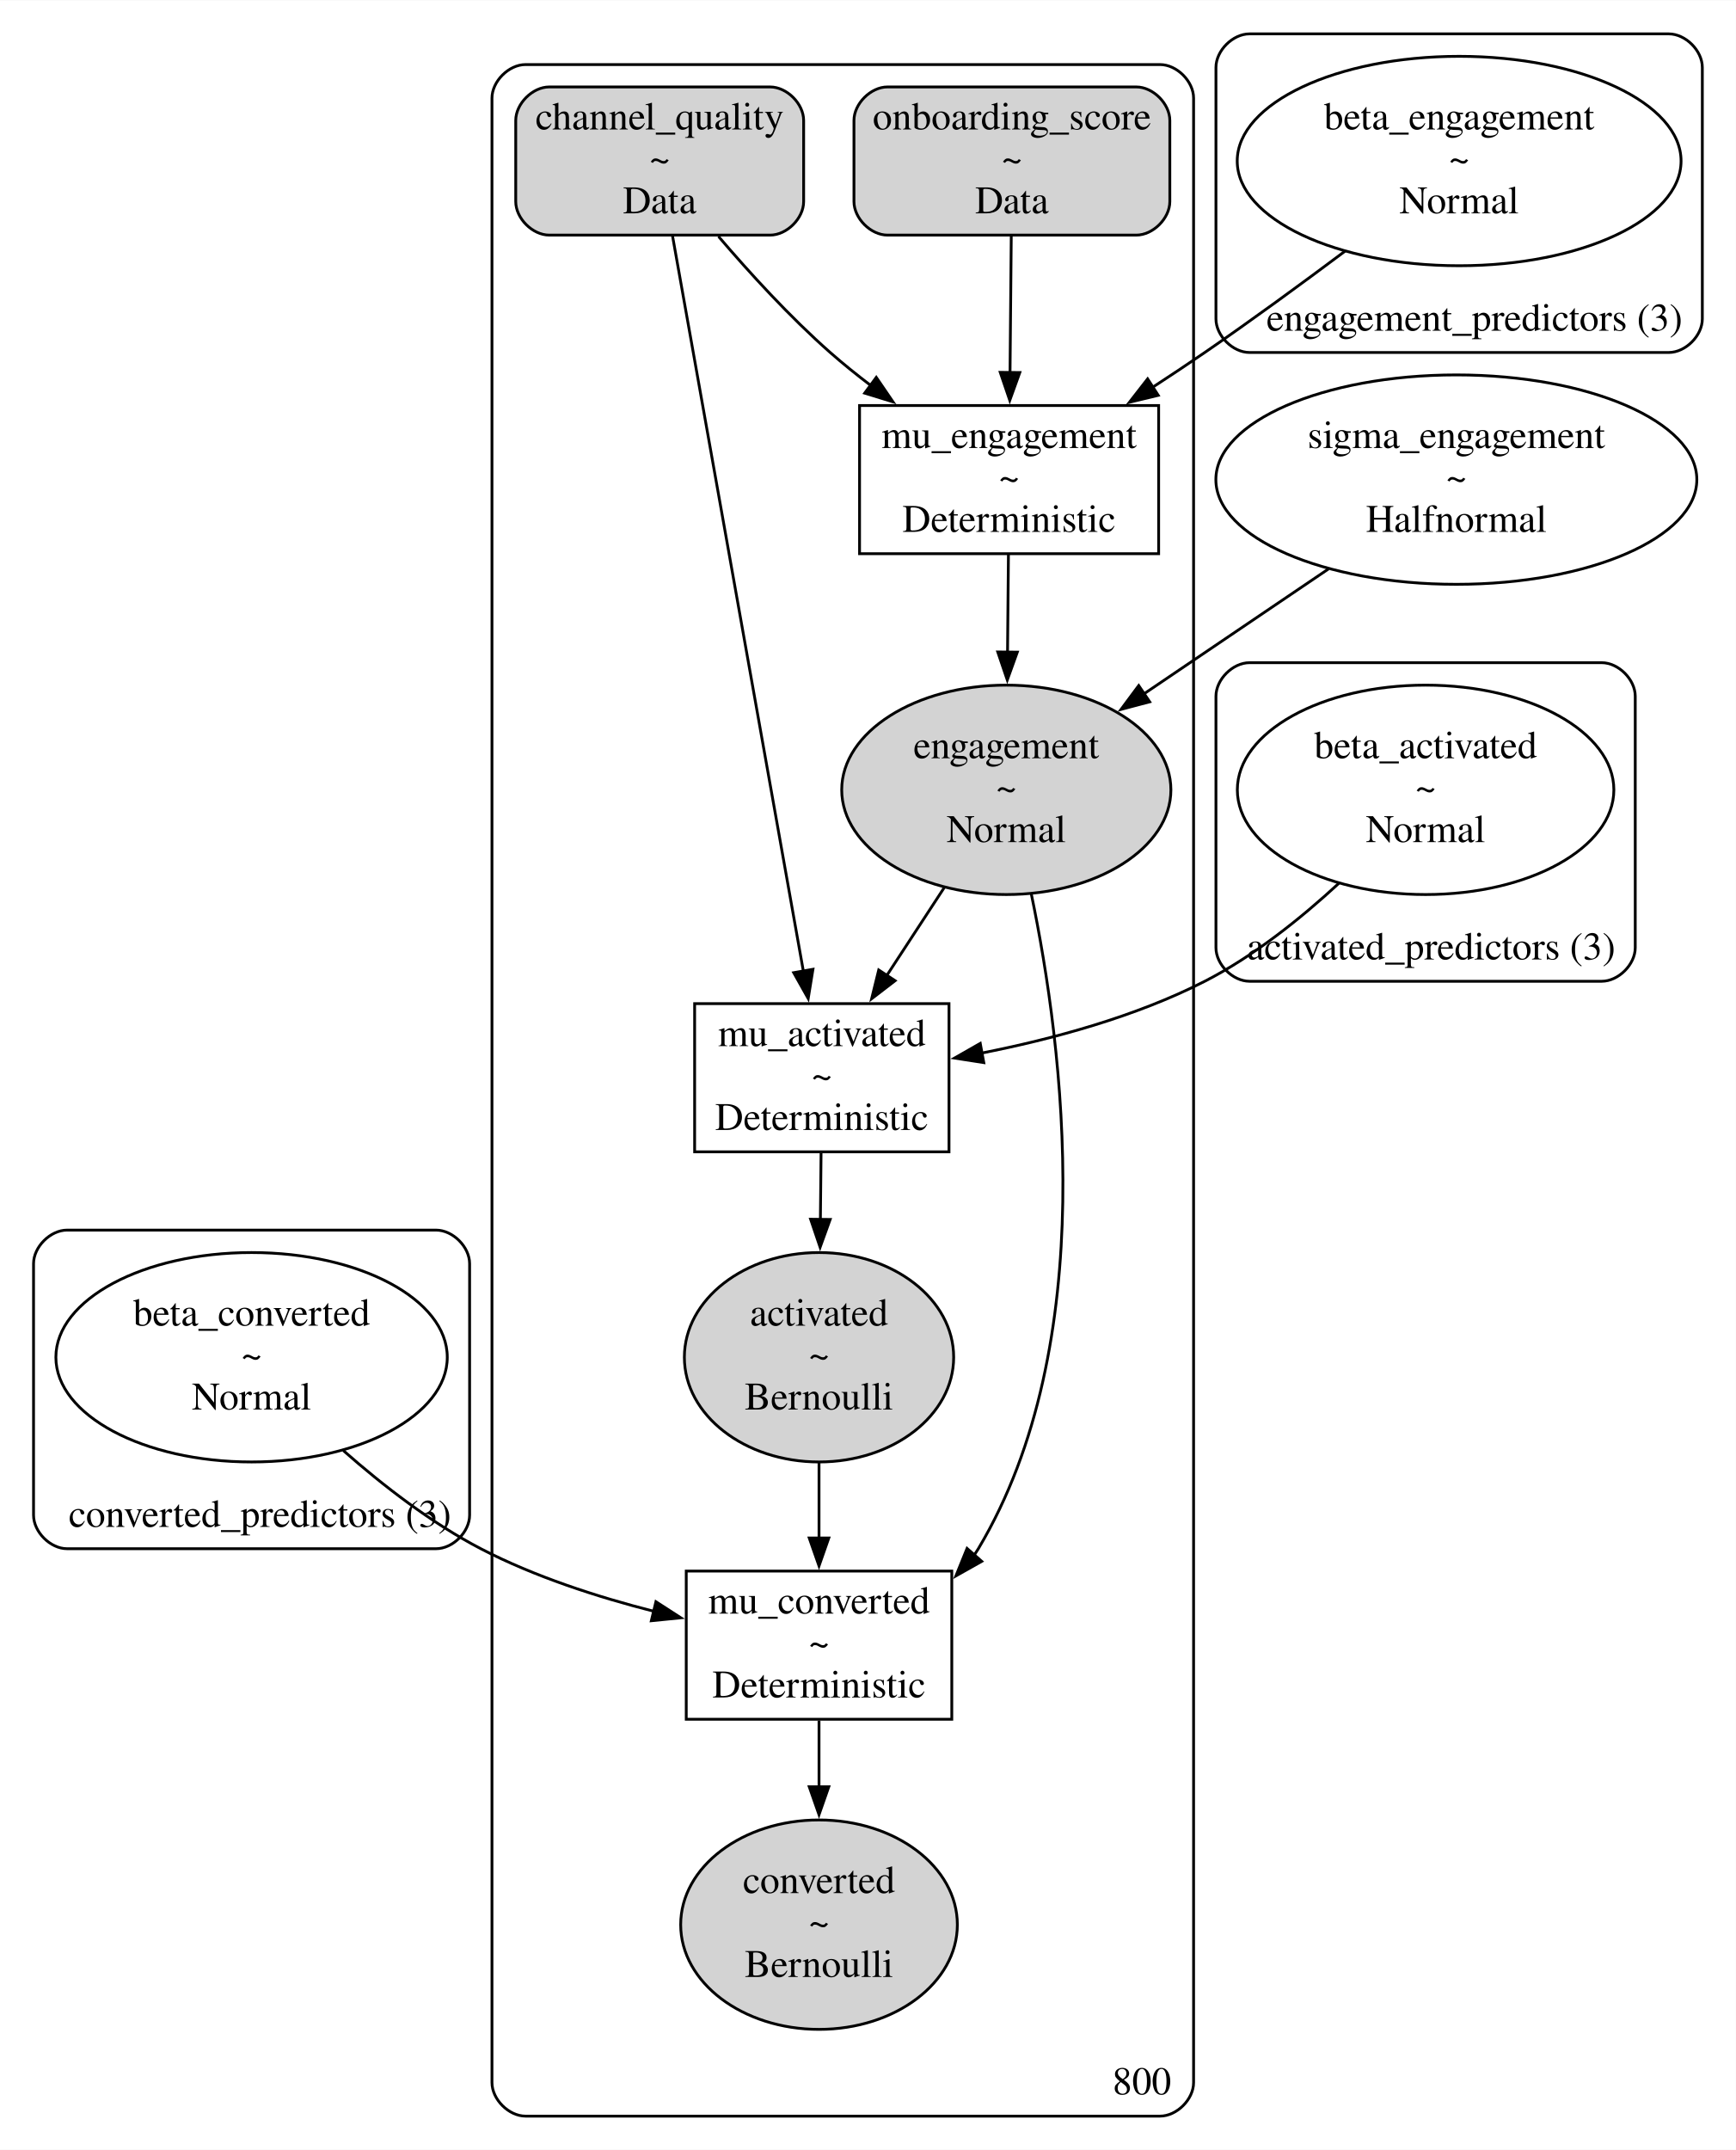
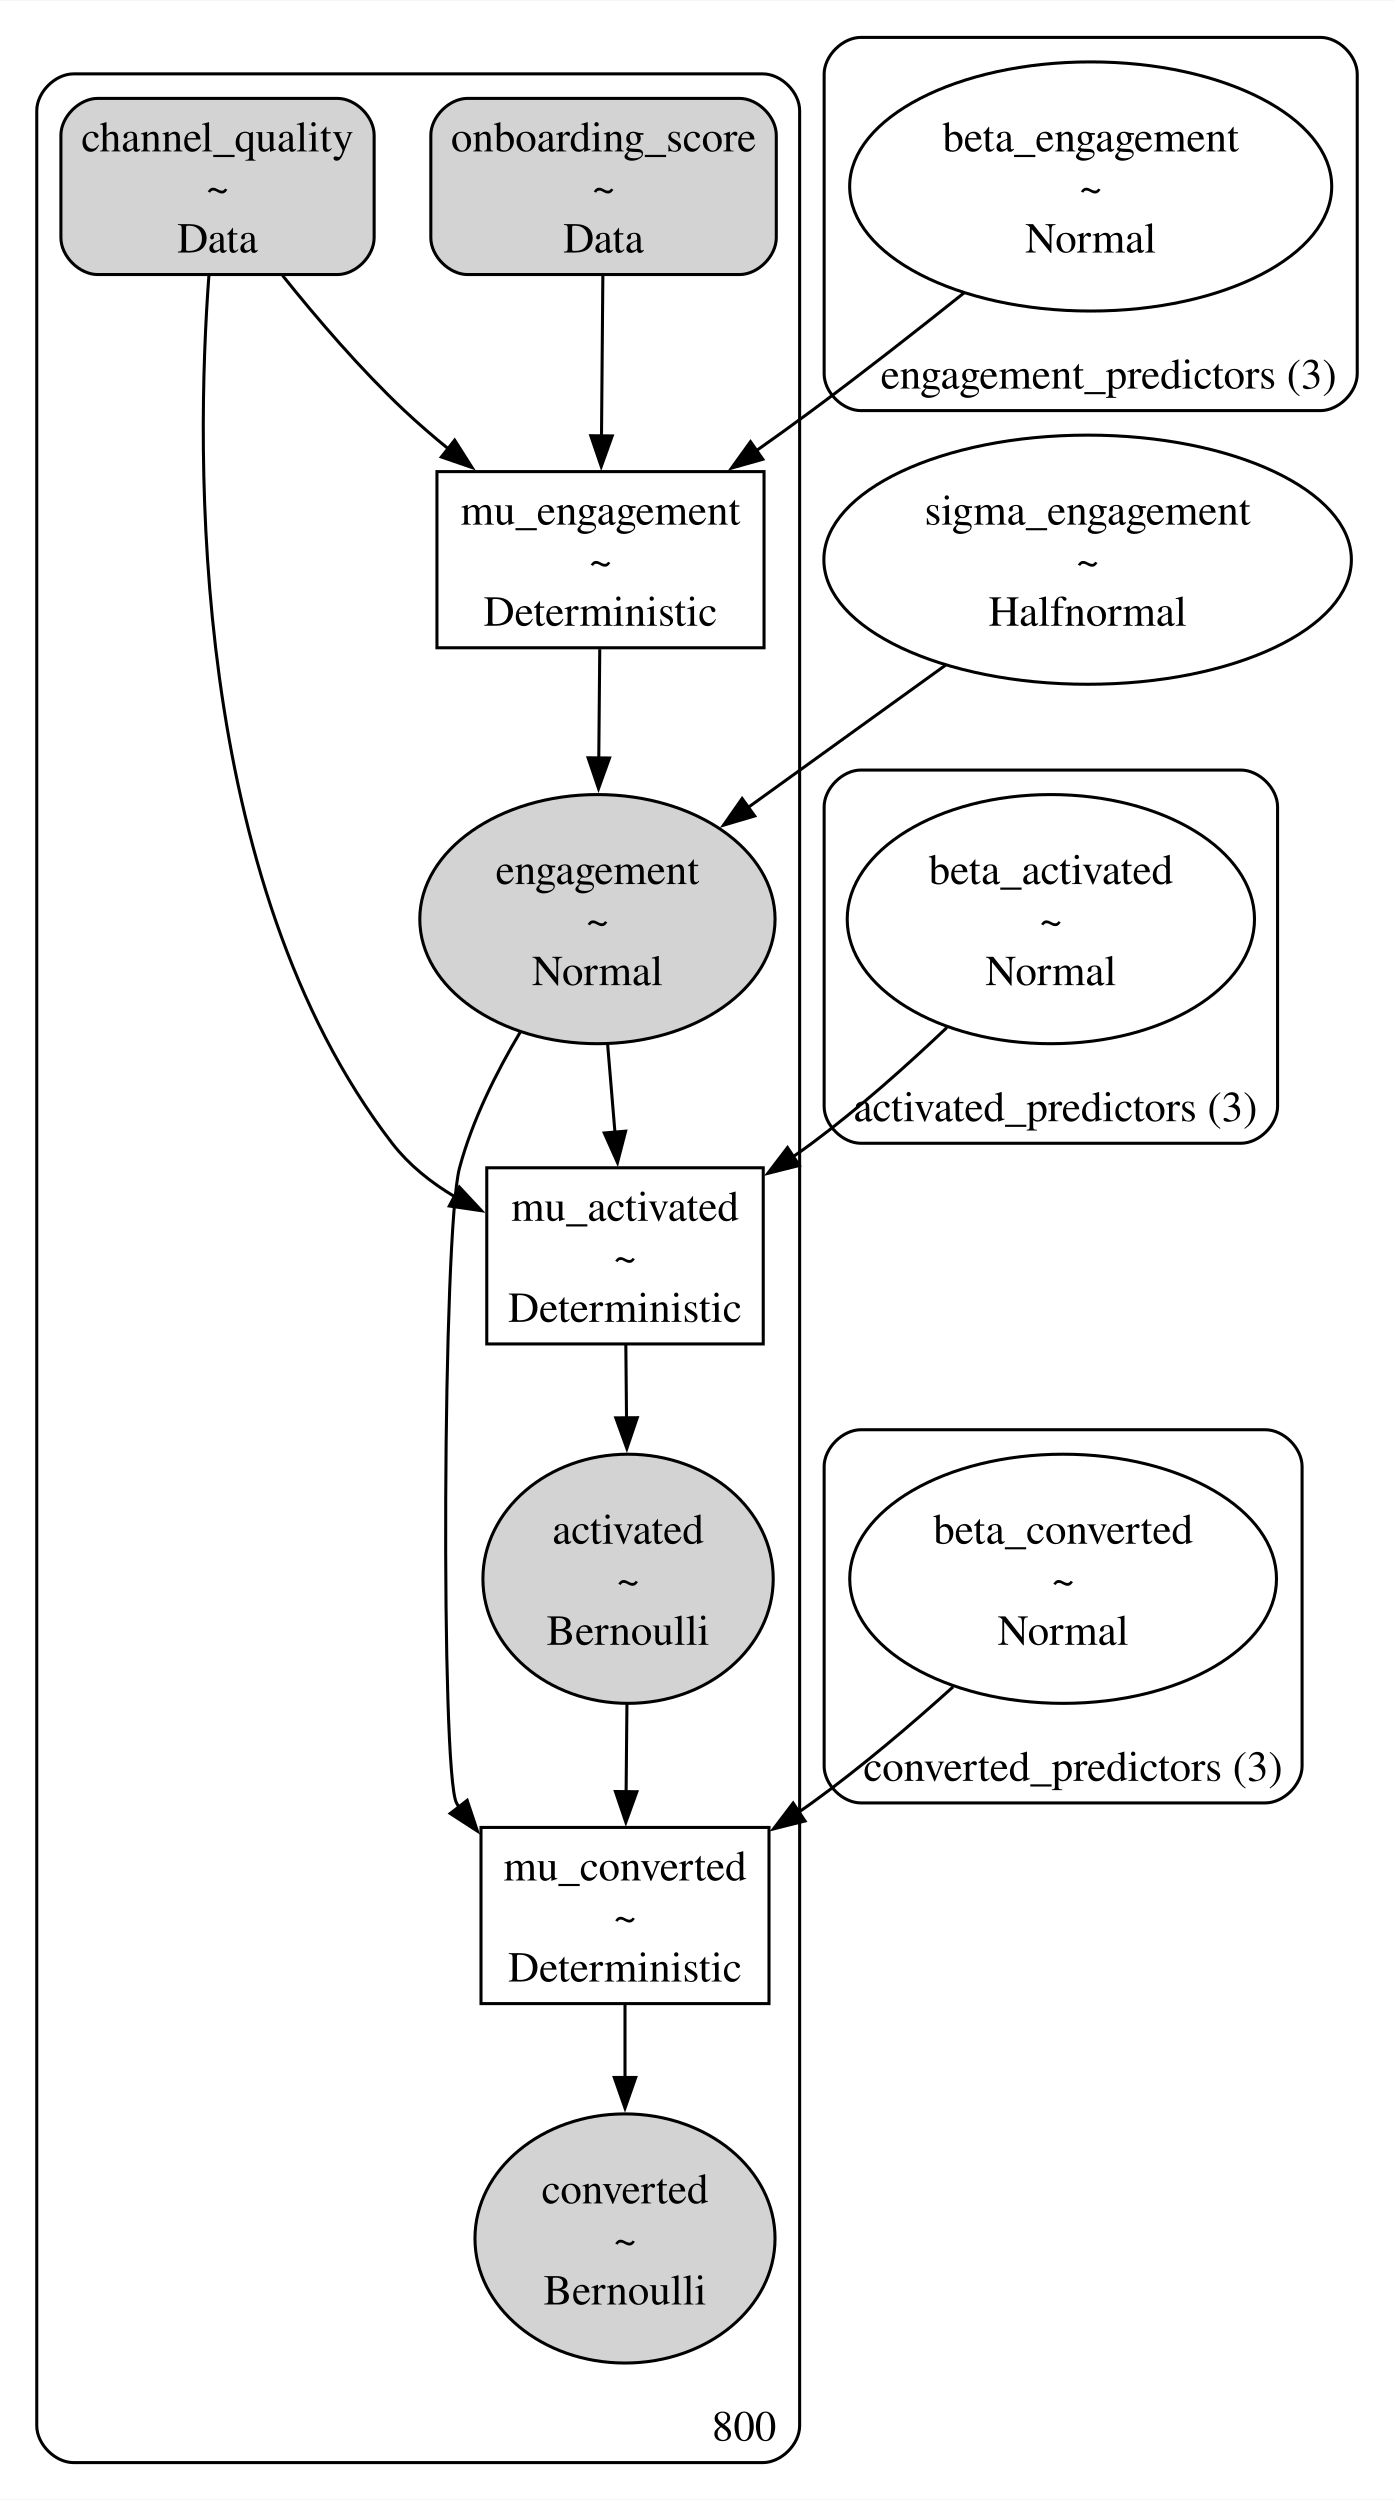
- <svg xmlns="http://www.w3.org/2000/svg" width="621pt" height="769pt" viewBox="0.00 0.00 621.00 768.77">
-   <g id="graph0" class="graph" transform="scale(1 1) rotate(0) translate(4 764.77)">
-     <polygon fill="white" stroke="none" points="-4,4 -4,-764.77 617,-764.77 617,4 -4,4" />
+ <svg xmlns="http://www.w3.org/2000/svg" width="455pt" height="816pt" viewBox="0.00 0.00 455.00 815.59">
+   <g id="graph0" class="graph" transform="scale(1 1) rotate(0) translate(4 811.59)">
+     <polygon fill="white" stroke="none" points="-4,4 -4,-811.59 451,-811.59 451,4 -4,4" />
    <g id="clust2" class="cluster">
-       <path fill="none" stroke="black" d="M443,-638.81C443,-638.81 593,-638.81 593,-638.81 599,-638.81 605,-644.81 605,-650.81 605,-650.81 605,-740.77 605,-740.77 605,-746.77 599,-752.77 593,-752.77 593,-752.77 443,-752.77 443,-752.77 437,-752.77 431,-746.77 431,-740.77 431,-740.77 431,-650.81 431,-650.81 431,-644.81 437,-638.81 443,-638.81" />
-       <text text-anchor="middle" x="523.5" y="-646.61" font-family="Times,serif" font-size="14.00">engagement_predictors (3)</text>
+       <path fill="none" stroke="black" d="M277,-677.77C277,-677.77 427,-677.77 427,-677.77 433,-677.77 439,-683.77 439,-689.77 439,-689.77 439,-787.59 439,-787.59 439,-793.59 433,-799.59 427,-799.59 427,-799.59 277,-799.59 277,-799.59 271,-799.59 265,-793.59 265,-787.59 265,-787.59 265,-689.77 265,-689.77 265,-683.77 271,-677.77 277,-677.77" />
+       <text text-anchor="middle" x="357.88" y="-684.97" font-family="Times,serif" font-size="14.00">engagement_predictors (3)</text>
    </g>
    <g id="clust3" class="cluster">
-       <path fill="none" stroke="black" d="M20,-210.95C20,-210.95 152,-210.95 152,-210.95 158,-210.95 164,-216.95 164,-222.95 164,-222.95 164,-312.91 164,-312.91 164,-318.91 158,-324.91 152,-324.91 152,-324.91 20,-324.91 20,-324.91 14,-324.91 8,-318.91 8,-312.91 8,-312.91 8,-222.95 8,-222.95 8,-216.95 14,-210.95 20,-210.95" />
-       <text text-anchor="middle" x="89" y="-218.75" font-family="Times,serif" font-size="14.00">converted_predictors (3)</text>
+       <path fill="none" stroke="black" d="M277,-223.32C277,-223.32 409,-223.32 409,-223.32 415,-223.32 421,-229.32 421,-235.32 421,-235.32 421,-333.13 421,-333.13 421,-339.13 415,-345.13 409,-345.13 409,-345.13 277,-345.13 277,-345.13 271,-345.13 265,-339.13 265,-333.13 265,-333.13 265,-235.32 265,-235.32 265,-229.32 271,-223.32 277,-223.32" />
+       <text text-anchor="middle" x="346.25" y="-230.52" font-family="Times,serif" font-size="14.00">converted_predictors (3)</text>
    </g>
    <g id="clust4" class="cluster">
-       <path fill="none" stroke="black" d="M443,-413.91C443,-413.91 569,-413.91 569,-413.91 575,-413.91 581,-419.91 581,-425.91 581,-425.91 581,-515.86 581,-515.86 581,-521.86 575,-527.86 569,-527.86 569,-527.86 443,-527.86 443,-527.86 437,-527.86 431,-521.86 431,-515.86 431,-515.86 431,-425.91 431,-425.91 431,-419.91 437,-413.91 443,-413.91" />
-       <text text-anchor="middle" x="508" y="-421.71" font-family="Times,serif" font-size="14.00">activated_predictors (3)</text>
+       <path fill="none" stroke="black" d="M277,-438.63C277,-438.63 401,-438.63 401,-438.63 407,-438.63 413,-444.63 413,-450.63 413,-450.63 413,-548.45 413,-548.45 413,-554.45 407,-560.45 401,-560.45 401,-560.45 277,-560.45 277,-560.45 271,-560.45 265,-554.45 265,-548.45 265,-548.45 265,-450.63 265,-450.63 265,-444.63 271,-438.63 277,-438.63" />
+       <text text-anchor="middle" x="340.5" y="-445.83" font-family="Times,serif" font-size="14.00">activated_predictors (3)</text>
    </g>
    <g id="clust1" class="cluster">
-       <path fill="none" stroke="black" d="M184,-8C184,-8 411,-8 411,-8 417,-8 423,-14 423,-20 423,-20 423,-729.79 423,-729.79 423,-735.79 417,-741.79 411,-741.79 411,-741.79 184,-741.79 184,-741.79 178,-741.79 172,-735.79 172,-729.79 172,-729.79 172,-20 172,-20 172,-14 178,-8 184,-8" />
-       <text text-anchor="middle" x="404.5" y="-15.8" font-family="Times,serif" font-size="14.00">800</text>
+       <path fill="none" stroke="black" d="M20,-8C20,-8 245,-8 245,-8 251,-8 257,-14 257,-20 257,-20 257,-775.68 257,-775.68 257,-781.68 251,-787.68 245,-787.68 245,-787.68 20,-787.68 20,-787.68 14,-787.68 8,-781.68 8,-775.68 8,-775.68 8,-20 8,-20 8,-14 14,-8 20,-8" />
+       <text text-anchor="middle" x="238.88" y="-15.2" font-family="Times,serif" font-size="14.00">800</text>
    </g>
    <g id="node1" class="node">
-       <polygon fill="none" stroke="black" points="410.5,-619.84 303.5,-619.84 303.5,-566.84 410.5,-566.84 410.5,-619.84" />
-       <text text-anchor="middle" x="357" y="-604.64" font-family="Times,serif" font-size="14.00">mu_engagement</text>
-       <text text-anchor="middle" x="357" y="-589.64" font-family="Times,serif" font-size="14.00">~</text>
-       <text text-anchor="middle" x="357" y="-574.64" font-family="Times,serif" font-size="14.00">Deterministic</text>
+       <path fill="lightgrey" stroke="black" d="M106.12,-779.68C106.12,-779.68 27.88,-779.68 27.88,-779.68 21.88,-779.68 15.88,-773.68 15.88,-767.68 15.88,-767.68 15.88,-734.18 15.88,-734.18 15.88,-728.18 21.88,-722.18 27.88,-722.18 27.88,-722.18 106.12,-722.18 106.12,-722.18 112.12,-722.18 118.12,-728.18 118.12,-734.18 118.12,-734.18 118.12,-767.68 118.12,-767.68 118.12,-773.68 112.12,-779.68 106.12,-779.68" />
+       <text text-anchor="middle" x="67" y="-762.38" font-family="Times,serif" font-size="14.00">channel_quality</text>
+       <text text-anchor="middle" x="67" y="-745.88" font-family="Times,serif" font-size="14.00">~</text>
+       <text text-anchor="middle" x="67" y="-729.38" font-family="Times,serif" font-size="14.00">Data</text>
+     </g>
+     <g id="node2" class="node">
+       <polygon fill="none" stroke="black" points="245.12,-430.63 154.88,-430.63 154.88,-373.13 245.12,-373.13 245.12,-430.63" />
+       <text text-anchor="middle" x="200" y="-413.33" font-family="Times,serif" font-size="14.00">mu_activated</text>
+       <text text-anchor="middle" x="200" y="-396.83" font-family="Times,serif" font-size="14.00">~</text>
+       <text text-anchor="middle" x="200" y="-380.33" font-family="Times,serif" font-size="14.00">Deterministic</text>
+     </g>
+     <g id="edge7" class="edge">
+       <path fill="none" stroke="black" d="M64.2,-722.06C59.82,-663.21 57.8,-524.62 124,-438.63 129.44,-431.57 136.62,-425.84 144.4,-421.21" />
+       <polygon fill="black" stroke="black" points="145.92,-424.36 153.14,-416.62 142.66,-418.16 145.92,-424.36" />
+     </g>
+     <g id="node8" class="node">
+       <polygon fill="none" stroke="black" points="245.38,-657.86 138.62,-657.86 138.62,-600.36 245.38,-600.36 245.38,-657.86" />
+       <text text-anchor="middle" x="192" y="-640.56" font-family="Times,serif" font-size="14.00">mu_engagement</text>
+       <text text-anchor="middle" x="192" y="-624.06" font-family="Times,serif" font-size="14.00">~</text>
+       <text text-anchor="middle" x="192" y="-607.56" font-family="Times,serif" font-size="14.00">Deterministic</text>
+     </g>
+     <g id="edge10" class="edge">
+       <path fill="none" stroke="black" d="M88.21,-721.89C99.36,-707.95 113.66,-691.25 128,-677.77 132.48,-673.56 137.33,-669.38 142.28,-665.34" />
+       <polygon fill="black" stroke="black" points="144.4,-668.13 150.08,-659.19 140.06,-662.63 144.4,-668.13" />
+     </g>
+     <g id="node6" class="node">
+       <ellipse fill="lightgrey" stroke="black" cx="201" cy="-296.48" rx="47.38" ry="40.66" />
+       <text text-anchor="middle" x="201" y="-307.93" font-family="Times,serif" font-size="14.00">activated</text>
+       <text text-anchor="middle" x="201" y="-291.43" font-family="Times,serif" font-size="14.00">~</text>
+       <text text-anchor="middle" x="201" y="-274.93" font-family="Times,serif" font-size="14.00">Bernoulli</text>
+     </g>
+     <g id="edge3" class="edge">
+       <path fill="none" stroke="black" d="M200.27,-372.9C200.34,-365.42 200.42,-357.09 200.5,-348.77" />
+       <polygon fill="black" stroke="black" points="204,-349.06 200.6,-339.03 197,-349 204,-349.06" />
+     </g>
+     <g id="node3" class="node">
+       <ellipse fill="lightgrey" stroke="black" cx="200" cy="-81.16" rx="48.97" ry="40.66" />
+       <text text-anchor="middle" x="200" y="-92.61" font-family="Times,serif" font-size="14.00">converted</text>
+       <text text-anchor="middle" x="200" y="-76.11" font-family="Times,serif" font-size="14.00">~</text>
+       <text text-anchor="middle" x="200" y="-59.61" font-family="Times,serif" font-size="14.00">Bernoulli</text>
    </g>
    <g id="node4" class="node">
-       <ellipse fill="lightgrey" stroke="black" cx="356" cy="-482.38" rx="58.88" ry="37.45" />
-       <text text-anchor="middle" x="356" y="-493.68" font-family="Times,serif" font-size="14.00">engagement</text>
-       <text text-anchor="middle" x="356" y="-478.68" font-family="Times,serif" font-size="14.00">~</text>
-       <text text-anchor="middle" x="356" y="-463.68" font-family="Times,serif" font-size="14.00">Normal</text>
+       <ellipse fill="lightgrey" stroke="black" cx="191" cy="-511.79" rx="57.98" ry="40.66" />
+       <text text-anchor="middle" x="191" y="-523.24" font-family="Times,serif" font-size="14.00">engagement</text>
+       <text text-anchor="middle" x="191" y="-506.74" font-family="Times,serif" font-size="14.00">~</text>
+       <text text-anchor="middle" x="191" y="-490.24" font-family="Times,serif" font-size="14.00">Normal</text>
+     </g>
+     <g id="edge9" class="edge">
+       <path fill="none" stroke="black" d="M194.33,-470.92C195.11,-461.55 195.94,-451.57 196.72,-442.22" />
+       <polygon fill="black" stroke="black" points="200.2,-442.58 197.55,-432.32 193.23,-441.99 200.2,-442.58" />
+     </g>
+     <g id="node5" class="node">
+       <polygon fill="none" stroke="black" points="247,-215.32 153,-215.32 153,-157.82 247,-157.82 247,-215.32" />
+       <text text-anchor="middle" x="200" y="-198.02" font-family="Times,serif" font-size="14.00">mu_converted</text>
+       <text text-anchor="middle" x="200" y="-181.52" font-family="Times,serif" font-size="14.00">~</text>
+       <text text-anchor="middle" x="200" y="-165.02" font-family="Times,serif" font-size="14.00">Deterministic</text>
+     </g>
+     <g id="edge6" class="edge">
+       <path fill="none" stroke="black" d="M165.83,-474.95C157.9,-461.65 150.13,-446.05 146,-430.63 140.43,-409.82 139.86,-232.78 145,-223.32 145.26,-222.84 145.53,-222.37 145.8,-221.91" />
+       <polygon fill="black" stroke="black" points="148.48,-224.16 151.84,-214.11 142.95,-219.87 148.48,-224.16" />
+     </g>
+     <g id="edge13" class="edge">
+       <path fill="none" stroke="black" d="M200,-157.58C200,-150.1 200,-141.77 200,-133.45" />
+       <polygon fill="black" stroke="black" points="203.5,-133.71 200,-123.71 196.5,-133.71 203.5,-133.71" />
+     </g>
+     <g id="edge4" class="edge">
+       <path fill="none" stroke="black" d="M200.63,-255.6C200.54,-246.23 200.45,-236.25 200.36,-226.9" />
+       <polygon fill="black" stroke="black" points="203.87,-226.97 200.27,-217.01 196.87,-227.04 203.87,-226.97" />
+     </g>
+     <g id="node7" class="node">
+       <path fill="lightgrey" stroke="black" d="M237.38,-779.68C237.38,-779.68 148.62,-779.68 148.62,-779.68 142.62,-779.68 136.62,-773.68 136.62,-767.68 136.62,-767.68 136.62,-734.18 136.62,-734.18 136.62,-728.18 142.62,-722.18 148.62,-722.18 148.62,-722.18 237.38,-722.18 237.38,-722.18 243.38,-722.18 249.38,-728.18 249.38,-734.18 249.38,-734.18 249.38,-767.68 249.38,-767.68 249.38,-773.68 243.38,-779.68 237.38,-779.68" />
+       <text text-anchor="middle" x="193" y="-762.38" font-family="Times,serif" font-size="14.00">onboarding_score</text>
+       <text text-anchor="middle" x="193" y="-745.88" font-family="Times,serif" font-size="14.00">~</text>
+       <text text-anchor="middle" x="193" y="-729.38" font-family="Times,serif" font-size="14.00">Data</text>
+     </g>
+     <g id="edge11" class="edge">
+       <path fill="none" stroke="black" d="M192.77,-721.84C192.64,-706.21 192.47,-686.52 192.33,-669.39" />
+       <polygon fill="black" stroke="black" points="195.83,-669.51 192.25,-659.54 188.83,-669.57 195.83,-669.51" />
+     </g>
+     <g id="edge2" class="edge">
+       <path fill="none" stroke="black" d="M191.76,-599.9C191.66,-589.08 191.55,-576.36 191.44,-564.04" />
+       <polygon fill="black" stroke="black" points="194.95,-564.39 191.36,-554.42 187.95,-564.45 194.95,-564.39" />
+     </g>
+     <g id="node9" class="node">
+       <ellipse fill="none" stroke="black" cx="351" cy="-629.11" rx="86.09" ry="40.66" />
+       <text text-anchor="middle" x="351" y="-640.56" font-family="Times,serif" font-size="14.00">sigma_engagement</text>
+       <text text-anchor="middle" x="351" y="-624.06" font-family="Times,serif" font-size="14.00">~</text>
+       <text text-anchor="middle" x="351" y="-607.56" font-family="Times,serif" font-size="14.00">Halfnormal</text>
    </g>
    <g id="edge1" class="edge">
-       <path fill="none" stroke="black" d="M356.76,-566.52C356.67,-556.02 356.55,-543.55 356.44,-531.5" />
-       <polygon fill="black" stroke="black" points="359.94,-531.63 356.35,-521.66 352.94,-531.7 359.94,-531.63" />
+       <path fill="none" stroke="black" d="M304.72,-594.76C284.47,-580.16 260.7,-563.03 240.13,-548.2" />
+       <polygon fill="black" stroke="black" points="242.32,-545.47 232.16,-542.46 238.23,-551.15 242.32,-545.47" />
    </g>
-     <g id="node2" class="node">
-       <path fill="lightgrey" stroke="black" d="M402.5,-733.79C402.5,-733.79 313.5,-733.79 313.5,-733.79 307.5,-733.79 301.5,-727.79 301.5,-721.79 301.5,-721.79 301.5,-692.79 301.5,-692.79 301.5,-686.79 307.5,-680.79 313.5,-680.79 313.5,-680.79 402.5,-680.79 402.5,-680.79 408.5,-680.79 414.5,-686.79 414.5,-692.79 414.5,-692.79 414.5,-721.79 414.5,-721.79 414.5,-727.79 408.5,-733.79 402.5,-733.79" />
-       <text text-anchor="middle" x="358" y="-718.59" font-family="Times,serif" font-size="14.00">onboarding_score</text>
-       <text text-anchor="middle" x="358" y="-703.59" font-family="Times,serif" font-size="14.00">~</text>
-       <text text-anchor="middle" x="358" y="-688.59" font-family="Times,serif" font-size="14.00">Data</text>
+     <g id="node10" class="node">
+       <ellipse fill="none" stroke="black" cx="352" cy="-750.93" rx="78.67" ry="40.66" />
+       <text text-anchor="middle" x="352" y="-762.38" font-family="Times,serif" font-size="14.00">beta_engagement</text>
+       <text text-anchor="middle" x="352" y="-745.88" font-family="Times,serif" font-size="14.00">~</text>
+       <text text-anchor="middle" x="352" y="-729.38" font-family="Times,serif" font-size="14.00">Normal</text>
    </g>
    <g id="edge12" class="edge">
-       <path fill="none" stroke="black" d="M357.77,-680.32C357.64,-665.77 357.47,-647.37 357.33,-631.33" />
-       <polygon fill="black" stroke="black" points="360.83,-631.64 357.24,-621.68 353.83,-631.71 360.83,-631.64" />
+       <path fill="none" stroke="black" d="M310.77,-716.29C295.33,-703.95 277.53,-690.01 261,-677.77 255.1,-673.4 248.86,-668.91 242.62,-664.51" />
+       <polygon fill="black" stroke="black" points="244.98,-661.89 234.78,-659.02 240.97,-667.62 244.98,-661.89" />
    </g>
-     <g id="node3" class="node">
-       <ellipse fill="lightgrey" stroke="black" cx="289" cy="-76.48" rx="49.49" ry="37.45" />
-       <text text-anchor="middle" x="289" y="-87.78" font-family="Times,serif" font-size="14.00">converted</text>
-       <text text-anchor="middle" x="289" y="-72.78" font-family="Times,serif" font-size="14.00">~</text>
-       <text text-anchor="middle" x="289" y="-57.78" font-family="Times,serif" font-size="14.00">Bernoulli</text>
+     <g id="node11" class="node">
+       <ellipse fill="none" stroke="black" cx="343" cy="-296.48" rx="69.65" ry="40.66" />
+       <text text-anchor="middle" x="343" y="-307.93" font-family="Times,serif" font-size="14.00">beta_converted</text>
+       <text text-anchor="middle" x="343" y="-291.43" font-family="Times,serif" font-size="14.00">~</text>
+       <text text-anchor="middle" x="343" y="-274.93" font-family="Times,serif" font-size="14.00">Normal</text>
    </g>
-     <g id="node6" class="node">
-       <polygon fill="none" stroke="black" points="335.5,-405.91 244.5,-405.91 244.5,-352.91 335.5,-352.91 335.5,-405.91" />
-       <text text-anchor="middle" x="290" y="-390.71" font-family="Times,serif" font-size="14.00">mu_activated</text>
-       <text text-anchor="middle" x="290" y="-375.71" font-family="Times,serif" font-size="14.00">~</text>
-       <text text-anchor="middle" x="290" y="-360.71" font-family="Times,serif" font-size="14.00">Deterministic</text>
+     <g id="edge5" class="edge">
+       <path fill="none" stroke="black" d="M307.1,-261.22C293.2,-248.68 276.83,-234.76 261,-223.32 259.5,-222.23 257.96,-221.15 256.39,-220.07" />
+       <polygon fill="black" stroke="black" points="258.74,-217.43 248.47,-214.84 254.88,-223.27 258.74,-217.43" />
    </g>
-     <g id="edge7" class="edge">
-       <path fill="none" stroke="black" d="M333.84,-447.48C327.2,-437.32 319.9,-426.15 313.19,-415.89" />
-       <polygon fill="black" stroke="black" points="316.22,-414.12 307.82,-407.66 310.36,-417.95 316.22,-414.12" />
-     </g>
-     <g id="node7" class="node">
-       <polygon fill="none" stroke="black" points="336.5,-202.95 241.5,-202.95 241.5,-149.95 336.5,-149.95 336.5,-202.95" />
-       <text text-anchor="middle" x="289" y="-187.75" font-family="Times,serif" font-size="14.00">mu_converted</text>
-       <text text-anchor="middle" x="289" y="-172.75" font-family="Times,serif" font-size="14.00">~</text>
-       <text text-anchor="middle" x="289" y="-157.75" font-family="Times,serif" font-size="14.00">Deterministic</text>
-     </g>
-     <g id="edge4" class="edge">
-       <path fill="none" stroke="black" d="M364.96,-445.06C376.39,-390.08 389.83,-284.37 346,-210.95 345.55,-210.2 345.07,-209.45 344.57,-208.73" />
-       <polygon fill="black" stroke="black" points="347.21,-206.43 337.98,-201.24 341.96,-211.05 347.21,-206.43" />
-     </g>
-     <g id="node5" class="node">
-       <path fill="lightgrey" stroke="black" d="M271.5,-733.79C271.5,-733.79 192.5,-733.79 192.5,-733.79 186.5,-733.79 180.5,-727.79 180.5,-721.79 180.5,-721.79 180.5,-692.79 180.5,-692.79 180.5,-686.79 186.5,-680.79 192.5,-680.79 192.5,-680.79 271.5,-680.79 271.5,-680.79 277.5,-680.79 283.5,-686.79 283.5,-692.79 283.5,-692.79 283.5,-721.79 283.5,-721.79 283.5,-727.79 277.5,-733.79 271.5,-733.79" />
-       <text text-anchor="middle" x="232" y="-718.59" font-family="Times,serif" font-size="14.00">channel_quality</text>
-       <text text-anchor="middle" x="232" y="-703.59" font-family="Times,serif" font-size="14.00">~</text>
-       <text text-anchor="middle" x="232" y="-688.59" font-family="Times,serif" font-size="14.00">Data</text>
-     </g>
-     <g id="edge10" class="edge">
-       <path fill="none" stroke="black" d="M253.03,-680.32C264.24,-667.2 278.65,-651.44 293,-638.81 297.57,-634.79 302.51,-630.81 307.55,-626.98" />
-       <polygon fill="black" stroke="black" points="309.48,-629.91 315.46,-621.16 305.33,-624.27 309.48,-629.91" />
+     <g id="node12" class="node">
+       <ellipse fill="none" stroke="black" cx="339" cy="-511.79" rx="66.47" ry="40.66" />
+       <text text-anchor="middle" x="339" y="-523.24" font-family="Times,serif" font-size="14.00">beta_activated</text>
+       <text text-anchor="middle" x="339" y="-506.74" font-family="Times,serif" font-size="14.00">~</text>
+       <text text-anchor="middle" x="339" y="-490.24" font-family="Times,serif" font-size="14.00">Normal</text>
    </g>
    <g id="edge8" class="edge">
-       <path fill="none" stroke="black" d="M236.6,-680.45C246.84,-622.93 271.53,-484.18 283.41,-417.46" />
-       <polygon fill="black" stroke="black" points="286.83,-418.2 285.13,-407.74 279.94,-416.98 286.83,-418.2" />
-     </g>
-     <g id="node8" class="node">
-       <ellipse fill="lightgrey" stroke="black" cx="289" cy="-279.43" rx="48.17" ry="37.45" />
-       <text text-anchor="middle" x="289" y="-290.73" font-family="Times,serif" font-size="14.00">activated</text>
-       <text text-anchor="middle" x="289" y="-275.73" font-family="Times,serif" font-size="14.00">~</text>
-       <text text-anchor="middle" x="289" y="-260.73" font-family="Times,serif" font-size="14.00">Bernoulli</text>
-     </g>
-     <g id="edge3" class="edge">
-       <path fill="none" stroke="black" d="M289.73,-352.41C289.66,-345.09 289.58,-336.88 289.49,-328.7" />
-       <polygon fill="black" stroke="black" points="292.99,-328.72 289.39,-318.76 285.99,-328.8 292.99,-328.72" />
-     </g>
-     <g id="edge13" class="edge">
-       <path fill="none" stroke="black" d="M289,-149.45C289,-142.13 289,-133.93 289,-125.75" />
-       <polygon fill="black" stroke="black" points="292.5,-125.81 289,-115.81 285.5,-125.81 292.5,-125.81" />
-     </g>
-     <g id="edge6" class="edge">
-       <path fill="none" stroke="black" d="M289,-241.69C289,-232.83 289,-223.36 289,-214.48" />
-       <polygon fill="black" stroke="black" points="292.5,-214.78 289,-204.78 285.5,-214.78 292.5,-214.78" />
-     </g>
-     <g id="node9" class="node">
-       <ellipse fill="none" stroke="black" cx="517" cy="-593.34" rx="86.03" ry="37.45" />
-       <text text-anchor="middle" x="517" y="-604.64" font-family="Times,serif" font-size="14.00">sigma_engagement</text>
-       <text text-anchor="middle" x="517" y="-589.64" font-family="Times,serif" font-size="14.00">~</text>
-       <text text-anchor="middle" x="517" y="-574.64" font-family="Times,serif" font-size="14.00">Halfnormal</text>
-     </g>
-     <g id="edge2" class="edge">
-       <path fill="none" stroke="black" d="M471.29,-561.41C450.66,-547.44 426.24,-530.92 405.2,-516.68" />
-       <polygon fill="black" stroke="black" points="407.29,-513.87 397.05,-511.16 403.37,-519.67 407.29,-513.87" />
-     </g>
-     <g id="node10" class="node">
-       <ellipse fill="none" stroke="black" cx="518" cy="-707.29" rx="79.39" ry="37.45" />
-       <text text-anchor="middle" x="518" y="-718.59" font-family="Times,serif" font-size="14.00">beta_engagement</text>
-       <text text-anchor="middle" x="518" y="-703.59" font-family="Times,serif" font-size="14.00">~</text>
-       <text text-anchor="middle" x="518" y="-688.59" font-family="Times,serif" font-size="14.00">Normal</text>
-     </g>
-     <g id="edge11" class="edge">
-       <path fill="none" stroke="black" d="M477.23,-675.09C461.69,-663.45 443.7,-650.29 427,-638.81 420.94,-634.65 414.51,-630.38 408.11,-626.21" />
-       <polygon fill="black" stroke="black" points="410.35,-623.49 400.05,-621.01 406.56,-629.37 410.35,-623.49" />
-     </g>
-     <g id="node11" class="node">
-       <ellipse fill="none" stroke="black" cx="86" cy="-279.43" rx="70.01" ry="37.45" />
-       <text text-anchor="middle" x="86" y="-290.73" font-family="Times,serif" font-size="14.00">beta_converted</text>
-       <text text-anchor="middle" x="86" y="-275.73" font-family="Times,serif" font-size="14.00">~</text>
-       <text text-anchor="middle" x="86" y="-260.73" font-family="Times,serif" font-size="14.00">Normal</text>
-     </g>
-     <g id="edge5" class="edge">
-       <path fill="none" stroke="black" d="M118.82,-246.06C132.98,-233.58 150.33,-220.14 168,-210.95 187.17,-200.99 209.64,-193.72 229.98,-188.55" />
-       <polygon fill="black" stroke="black" points="230.65,-191.99 239.56,-186.24 229.01,-185.18 230.65,-191.99" />
-     </g>
-     <g id="node12" class="node">
-       <ellipse fill="none" stroke="black" cx="506" cy="-482.38" rx="67.35" ry="37.45" />
-       <text text-anchor="middle" x="506" y="-493.68" font-family="Times,serif" font-size="14.00">beta_activated</text>
-       <text text-anchor="middle" x="506" y="-478.68" font-family="Times,serif" font-size="14.00">~</text>
-       <text text-anchor="middle" x="506" y="-463.68" font-family="Times,serif" font-size="14.00">Normal</text>
-     </g>
-     <g id="edge9" class="edge">
-       <path fill="none" stroke="black" d="M475.08,-449.05C461.42,-436.43 444.5,-422.87 427,-413.91 402.23,-401.22 372.44,-393.19 346.98,-388.19" />
-       <polygon fill="black" stroke="black" points="347.95,-384.81 337.48,-386.44 346.68,-391.69 347.95,-384.81" />
+       <path fill="none" stroke="black" d="M305.07,-476.41C291.87,-463.85 276.26,-449.96 261,-438.63 259,-437.15 256.93,-435.67 254.82,-434.22" />
+       <polygon fill="black" stroke="black" points="256.89,-431.39 246.62,-428.81 253.04,-437.23 256.89,-431.39" />
    </g>
  </g>
</svg>
